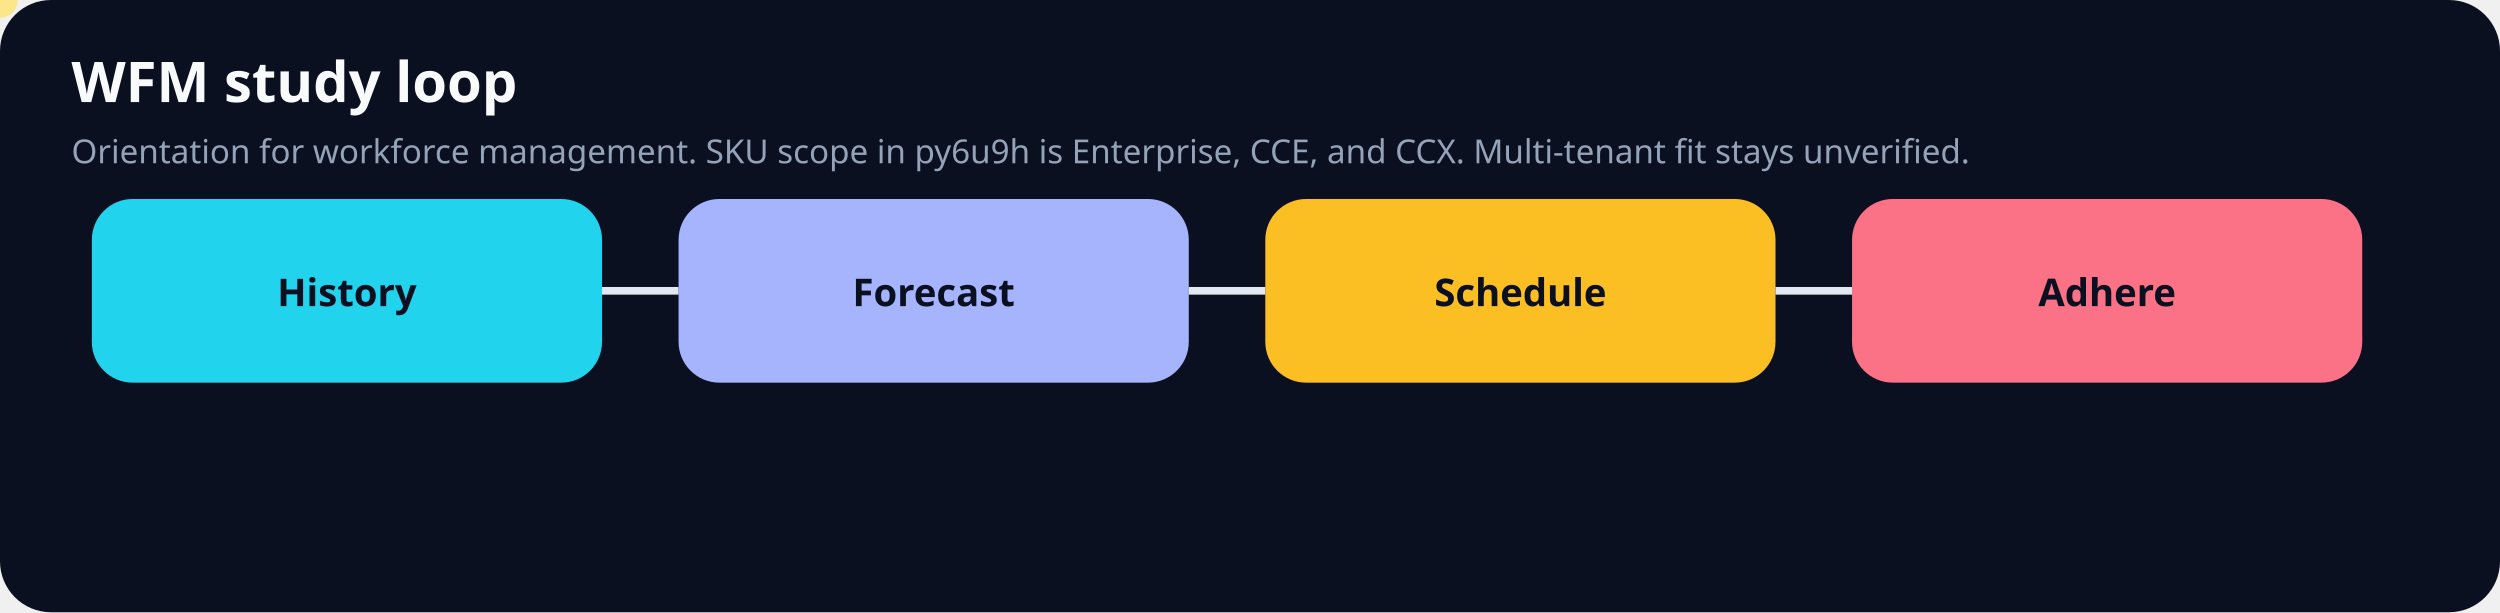
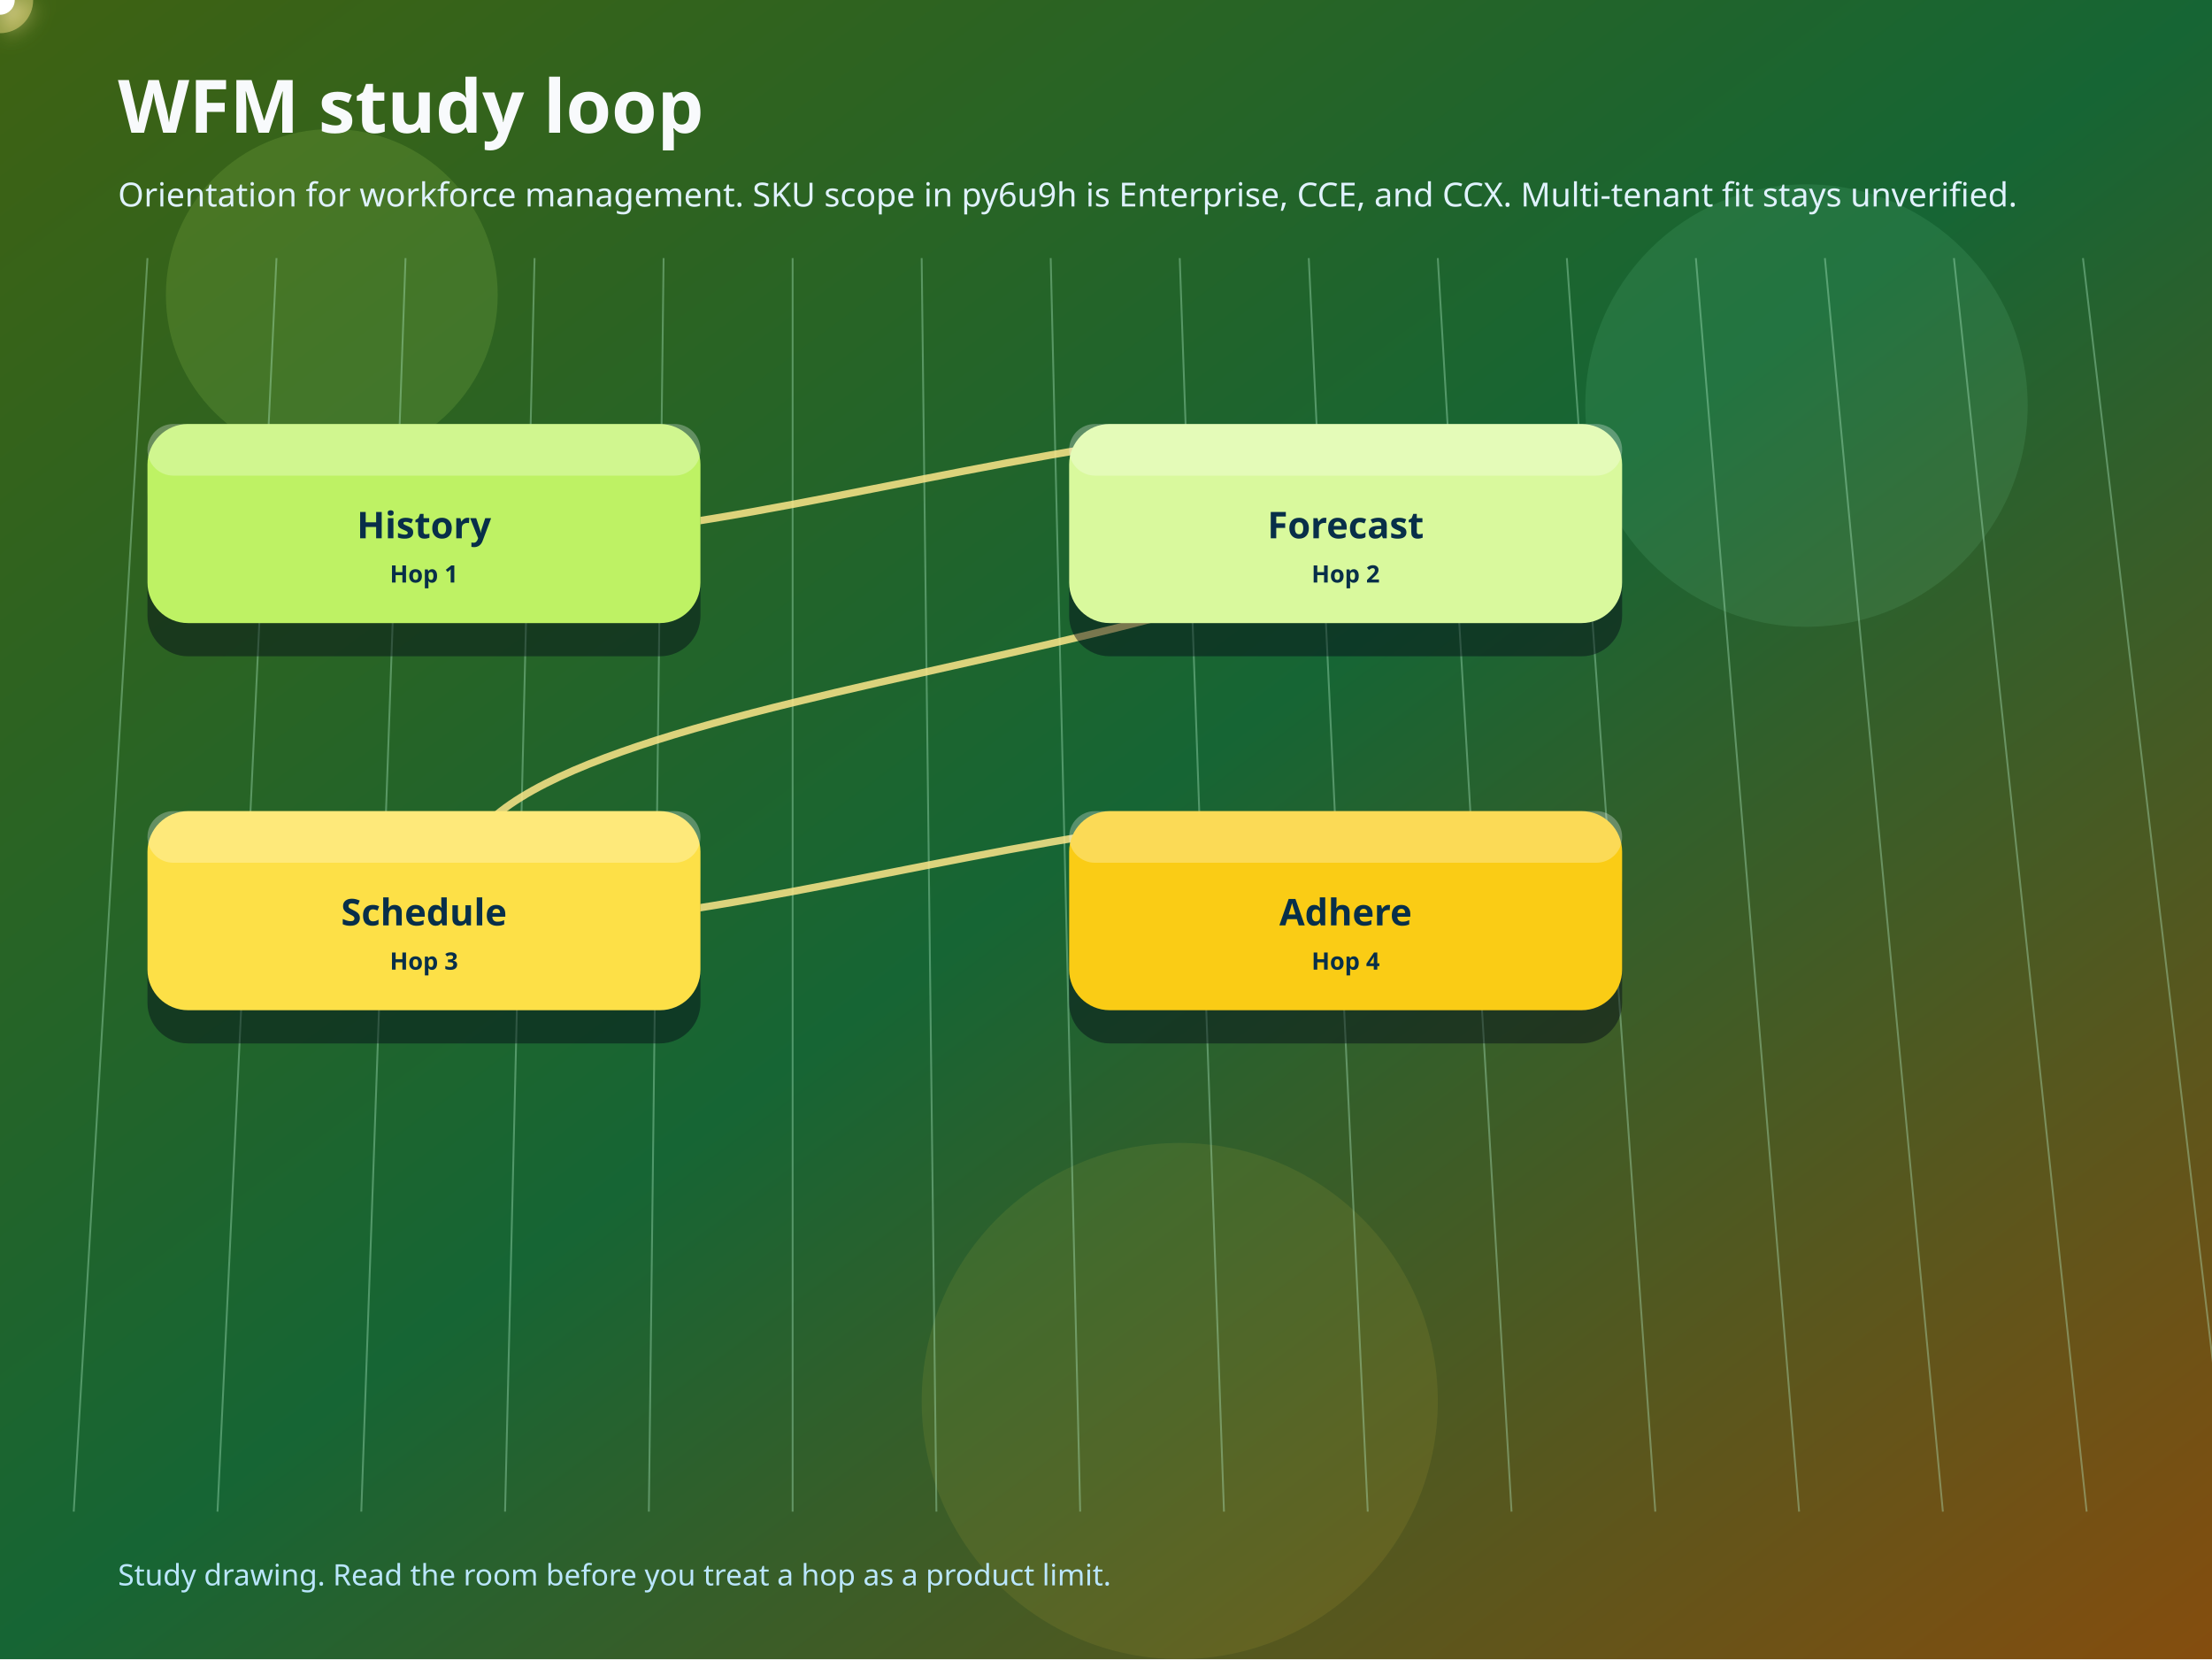
- <svg xmlns="http://www.w3.org/2000/svg" viewBox="0 0 980 240" role="img" aria-label="WFM study loop">
-   <rect width="980" height="240" rx="20" fill="#0b1020" />
-   <text x="28" y="40" fill="#f8fafc" font-size="22" font-family="system-ui,sans-serif" font-weight="700">WFM study loop</text>
-   <text x="28" y="64" fill="#94a3b8" font-size="13" font-family="system-ui,sans-serif">Orientation for workforce management. SKU scope in py6u9h is Enterprise, CCE, and CCX. Multi-tenant fit stays unverified.</text>
-   <rect x="36" y="78" width="200" height="72" rx="16" fill="#22d3ee" />
-   <text x="136" y="120" text-anchor="middle" fill="#0b1020" font-size="15" font-family="system-ui,sans-serif" font-weight="700">History</text>
-   <rect x="266" y="78" width="200" height="72" rx="16" fill="#a5b4fc" />
-   <text x="366" y="120" text-anchor="middle" fill="#0b1020" font-size="15" font-family="system-ui,sans-serif" font-weight="700">Forecast</text>
-   <path d="M236 114 H266" stroke="#e2e8f0" stroke-width="3" fill="none" />
-   <rect x="496" y="78" width="200" height="72" rx="16" fill="#fbbf24" />
-   <text x="596" y="120" text-anchor="middle" fill="#0b1020" font-size="15" font-family="system-ui,sans-serif" font-weight="700">Schedule</text>
-   <path d="M466 114 H496" stroke="#e2e8f0" stroke-width="3" fill="none" />
-   <rect x="726" y="78" width="200" height="72" rx="16" fill="#fb7185" />
-   <text x="826" y="120" text-anchor="middle" fill="#0b1020" font-size="15" font-family="system-ui,sans-serif" font-weight="700">Adhere</text>
-   <path d="M696 114 H726" stroke="#e2e8f0" stroke-width="3" fill="none" />
-   <circle r="7" fill="#fde68a">
-     <animateMotion dur="4.8s" repeatCount="indefinite" path="M136 114 H266 V114 H496 V114 H726" />
-   </circle>
+ <svg xmlns="http://www.w3.org/2000/svg" data-palette="5" viewBox="0 0 1200 900" role="img" aria-label="WFM study loop">
+   <defs>
+     <linearGradient id="sky" x1="0" y1="0" x2="1" y2="1">
+       <stop offset="0" stop-color="#3f6212" />
+       <stop offset="0.5" stop-color="#166534" />
+       <stop offset="1" stop-color="#854d0e" />
+     </linearGradient>
+     <filter id="glow" x="-50%" y="-50%" width="200%" height="200%">
+       <feGaussianBlur stdDeviation="6" result="b" />
+       <feMerge>
+         <feMergeNode in="b" />
+         <feMergeNode in="SourceGraphic" />
+       </feMerge>
+     </filter>
+   </defs>
+   <rect width="1200" height="900" fill="url(#sky)" />
+   <g opacity="0.55">
+     <animateTransform attributeName="transform" type="translate" values="0 0; 0 18; 0 0" dur="14s" repeatCount="indefinite" />
+     <circle cx="180" cy="160" r="90" fill="#bef264" opacity="0.25" />
+     <circle cx="980" cy="220" r="120" fill="#86efac" opacity="0.2" />
+     <circle cx="640" cy="760" r="140" fill="#fde047" opacity="0.16" />
+   </g>
+   <g opacity="0.35" stroke="#bbf7d0" stroke-width="1">
+     <animateTransform attributeName="transform" type="translate" values="0 0; -12 8; 0 0" dur="18s" repeatCount="indefinite" />
+     <line x1="80" y1="140" x2="40" y2="820" />
+     <line x1="150" y1="140" x2="118" y2="820" />
+     <line x1="220" y1="140" x2="196" y2="820" />
+     <line x1="290" y1="140" x2="274" y2="820" />
+     <line x1="360" y1="140" x2="352" y2="820" />
+     <line x1="430" y1="140" x2="430" y2="820" />
+     <line x1="500" y1="140" x2="508" y2="820" />
+     <line x1="570" y1="140" x2="586" y2="820" />
+     <line x1="640" y1="140" x2="664" y2="820" />
+     <line x1="710" y1="140" x2="742" y2="820" />
+     <line x1="780" y1="140" x2="820" y2="820" />
+     <line x1="850" y1="140" x2="898" y2="820" />
+     <line x1="920" y1="140" x2="976" y2="820" />
+     <line x1="990" y1="140" x2="1054" y2="820" />
+     <line x1="1060" y1="140" x2="1132" y2="820" />
+     <line x1="1130" y1="140" x2="1210" y2="820" />
+   </g>
+   <text x="64" y="72" fill="#f8fafc" font-size="40" font-family="system-ui,sans-serif" font-weight="800">WFM study loop</text>
+   <text x="64" y="112" fill="#e0f2fe" font-size="18" font-family="system-ui,sans-serif">Orientation for workforce management. SKU scope in py6u9h is Enterprise, CCE, and CCX. Multi-tenant fit stays unverified.</text>
+   <path d="M 250 266 C 250 356 750 160 750 266 C 750 356 250 370 250 476 C 250 566 750 370 750 476" fill="none" stroke="#fde68a" stroke-width="4" stroke-linecap="round" opacity="0.85" />
+   <g class="hop">
+     <rect x="80" y="248" width="300" height="108" rx="22" fill="#020617" opacity="0.45" />
+     <rect x="80" y="230" width="300" height="108" rx="22" fill="#bef264" />
+     <rect x="80" y="230" width="300" height="28" rx="14" fill="#ffffff" opacity="0.28" />
+     <text x="230" y="292" text-anchor="middle" fill="#082f49" font-size="20" font-family="system-ui,sans-serif" font-weight="800">History</text>
+     <text x="230" y="316" text-anchor="middle" fill="#082f49" font-size="13" font-family="system-ui,sans-serif" font-weight="700">Hop 1</text>
+   </g>
+   <g class="hop">
+     <rect x="580" y="248" width="300" height="108" rx="22" fill="#020617" opacity="0.45" />
+     <rect x="580" y="230" width="300" height="108" rx="22" fill="#d9f99d" />
+     <rect x="580" y="230" width="300" height="28" rx="14" fill="#ffffff" opacity="0.28" />
+     <text x="730" y="292" text-anchor="middle" fill="#082f49" font-size="20" font-family="system-ui,sans-serif" font-weight="800">Forecast</text>
+     <text x="730" y="316" text-anchor="middle" fill="#082f49" font-size="13" font-family="system-ui,sans-serif" font-weight="700">Hop 2</text>
+   </g>
+   <g class="hop">
+     <rect x="80" y="458" width="300" height="108" rx="22" fill="#020617" opacity="0.45" />
+     <rect x="80" y="440" width="300" height="108" rx="22" fill="#fde047" />
+     <rect x="80" y="440" width="300" height="28" rx="14" fill="#ffffff" opacity="0.28" />
+     <text x="230" y="502" text-anchor="middle" fill="#082f49" font-size="20" font-family="system-ui,sans-serif" font-weight="800">Schedule</text>
+     <text x="230" y="526" text-anchor="middle" fill="#082f49" font-size="13" font-family="system-ui,sans-serif" font-weight="700">Hop 3</text>
+   </g>
+   <g class="hop">
+     <rect x="580" y="458" width="300" height="108" rx="22" fill="#020617" opacity="0.45" />
+     <rect x="580" y="440" width="300" height="108" rx="22" fill="#facc15" />
+     <rect x="580" y="440" width="300" height="28" rx="14" fill="#ffffff" opacity="0.28" />
+     <text x="730" y="502" text-anchor="middle" fill="#082f49" font-size="20" font-family="system-ui,sans-serif" font-weight="800">Adhere</text>
+     <text x="730" y="526" text-anchor="middle" fill="#082f49" font-size="13" font-family="system-ui,sans-serif" font-weight="700">Hop 4</text>
+   </g>
+   <g filter="url(#glow)">
+     <animateMotion dur="6.5s" repeatCount="indefinite" path="M 250 266 C 250 356 750 160 750 266 C 750 356 250 370 250 476 C 250 566 750 370 750 476" />
+     <circle r="18" fill="#fde68a" opacity="0.45" />
+     <circle r="8" fill="#ffffff" />
+   </g>
+   <text x="64" y="860" fill="#bae6fd" font-size="16" font-family="system-ui,sans-serif">Study drawing. Read the room before you treat a hop as a product limit.</text>
</svg>
